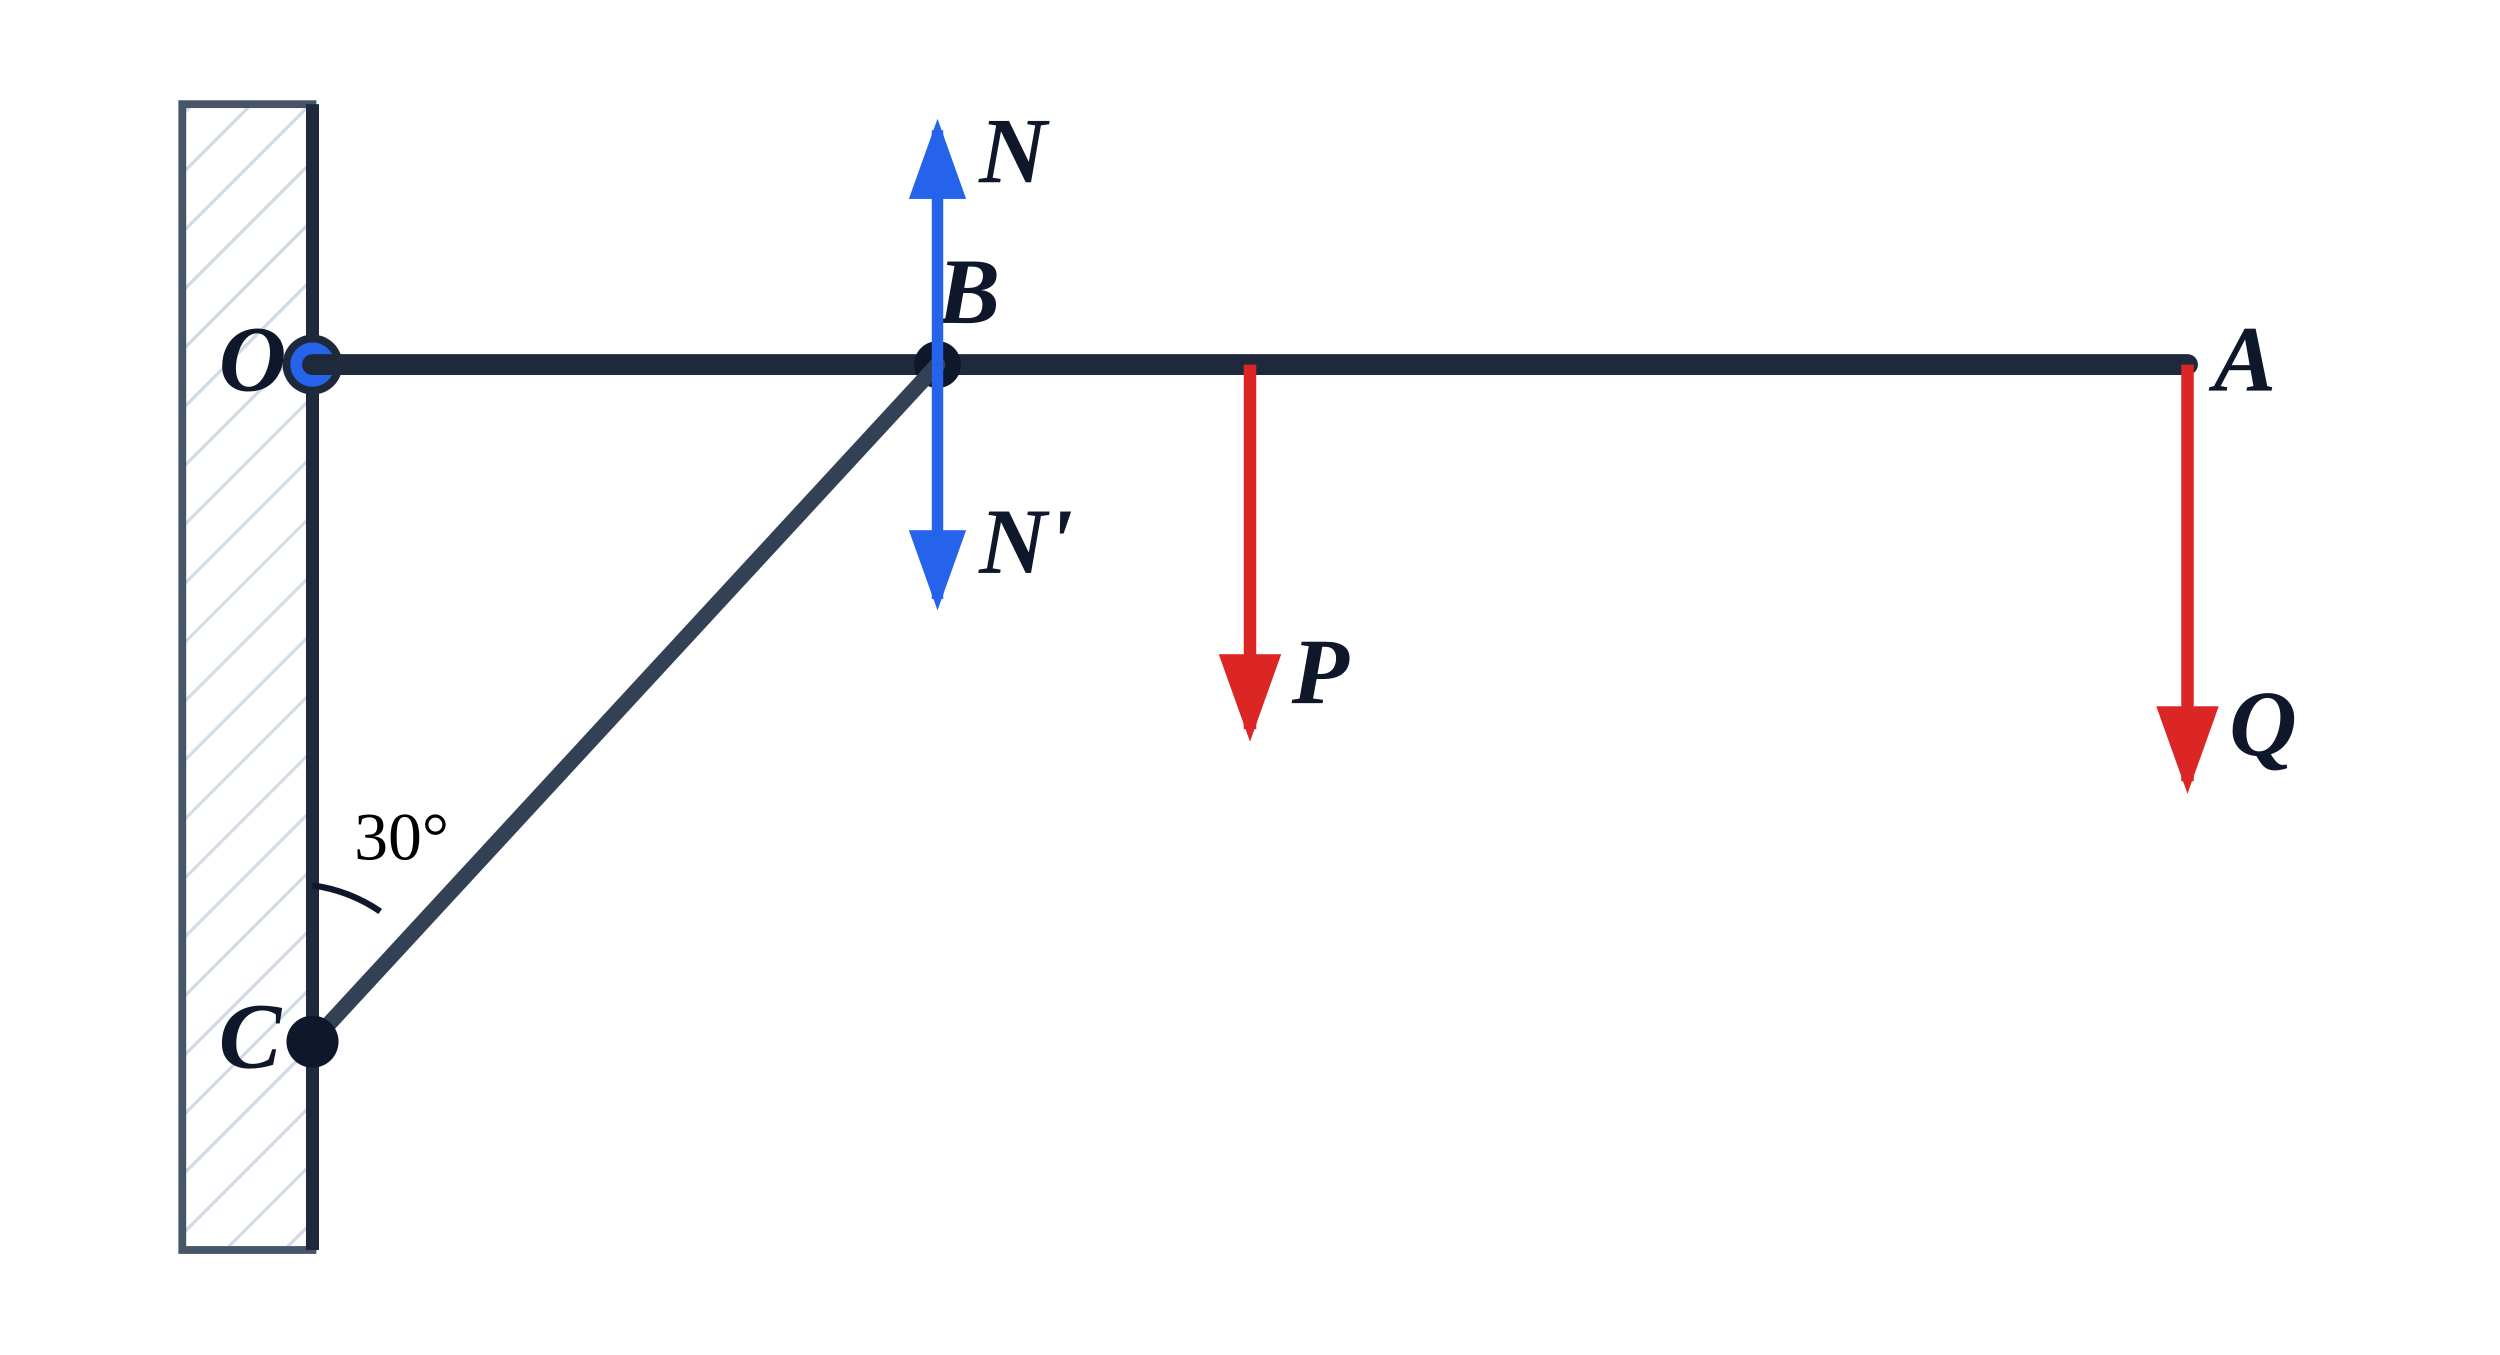
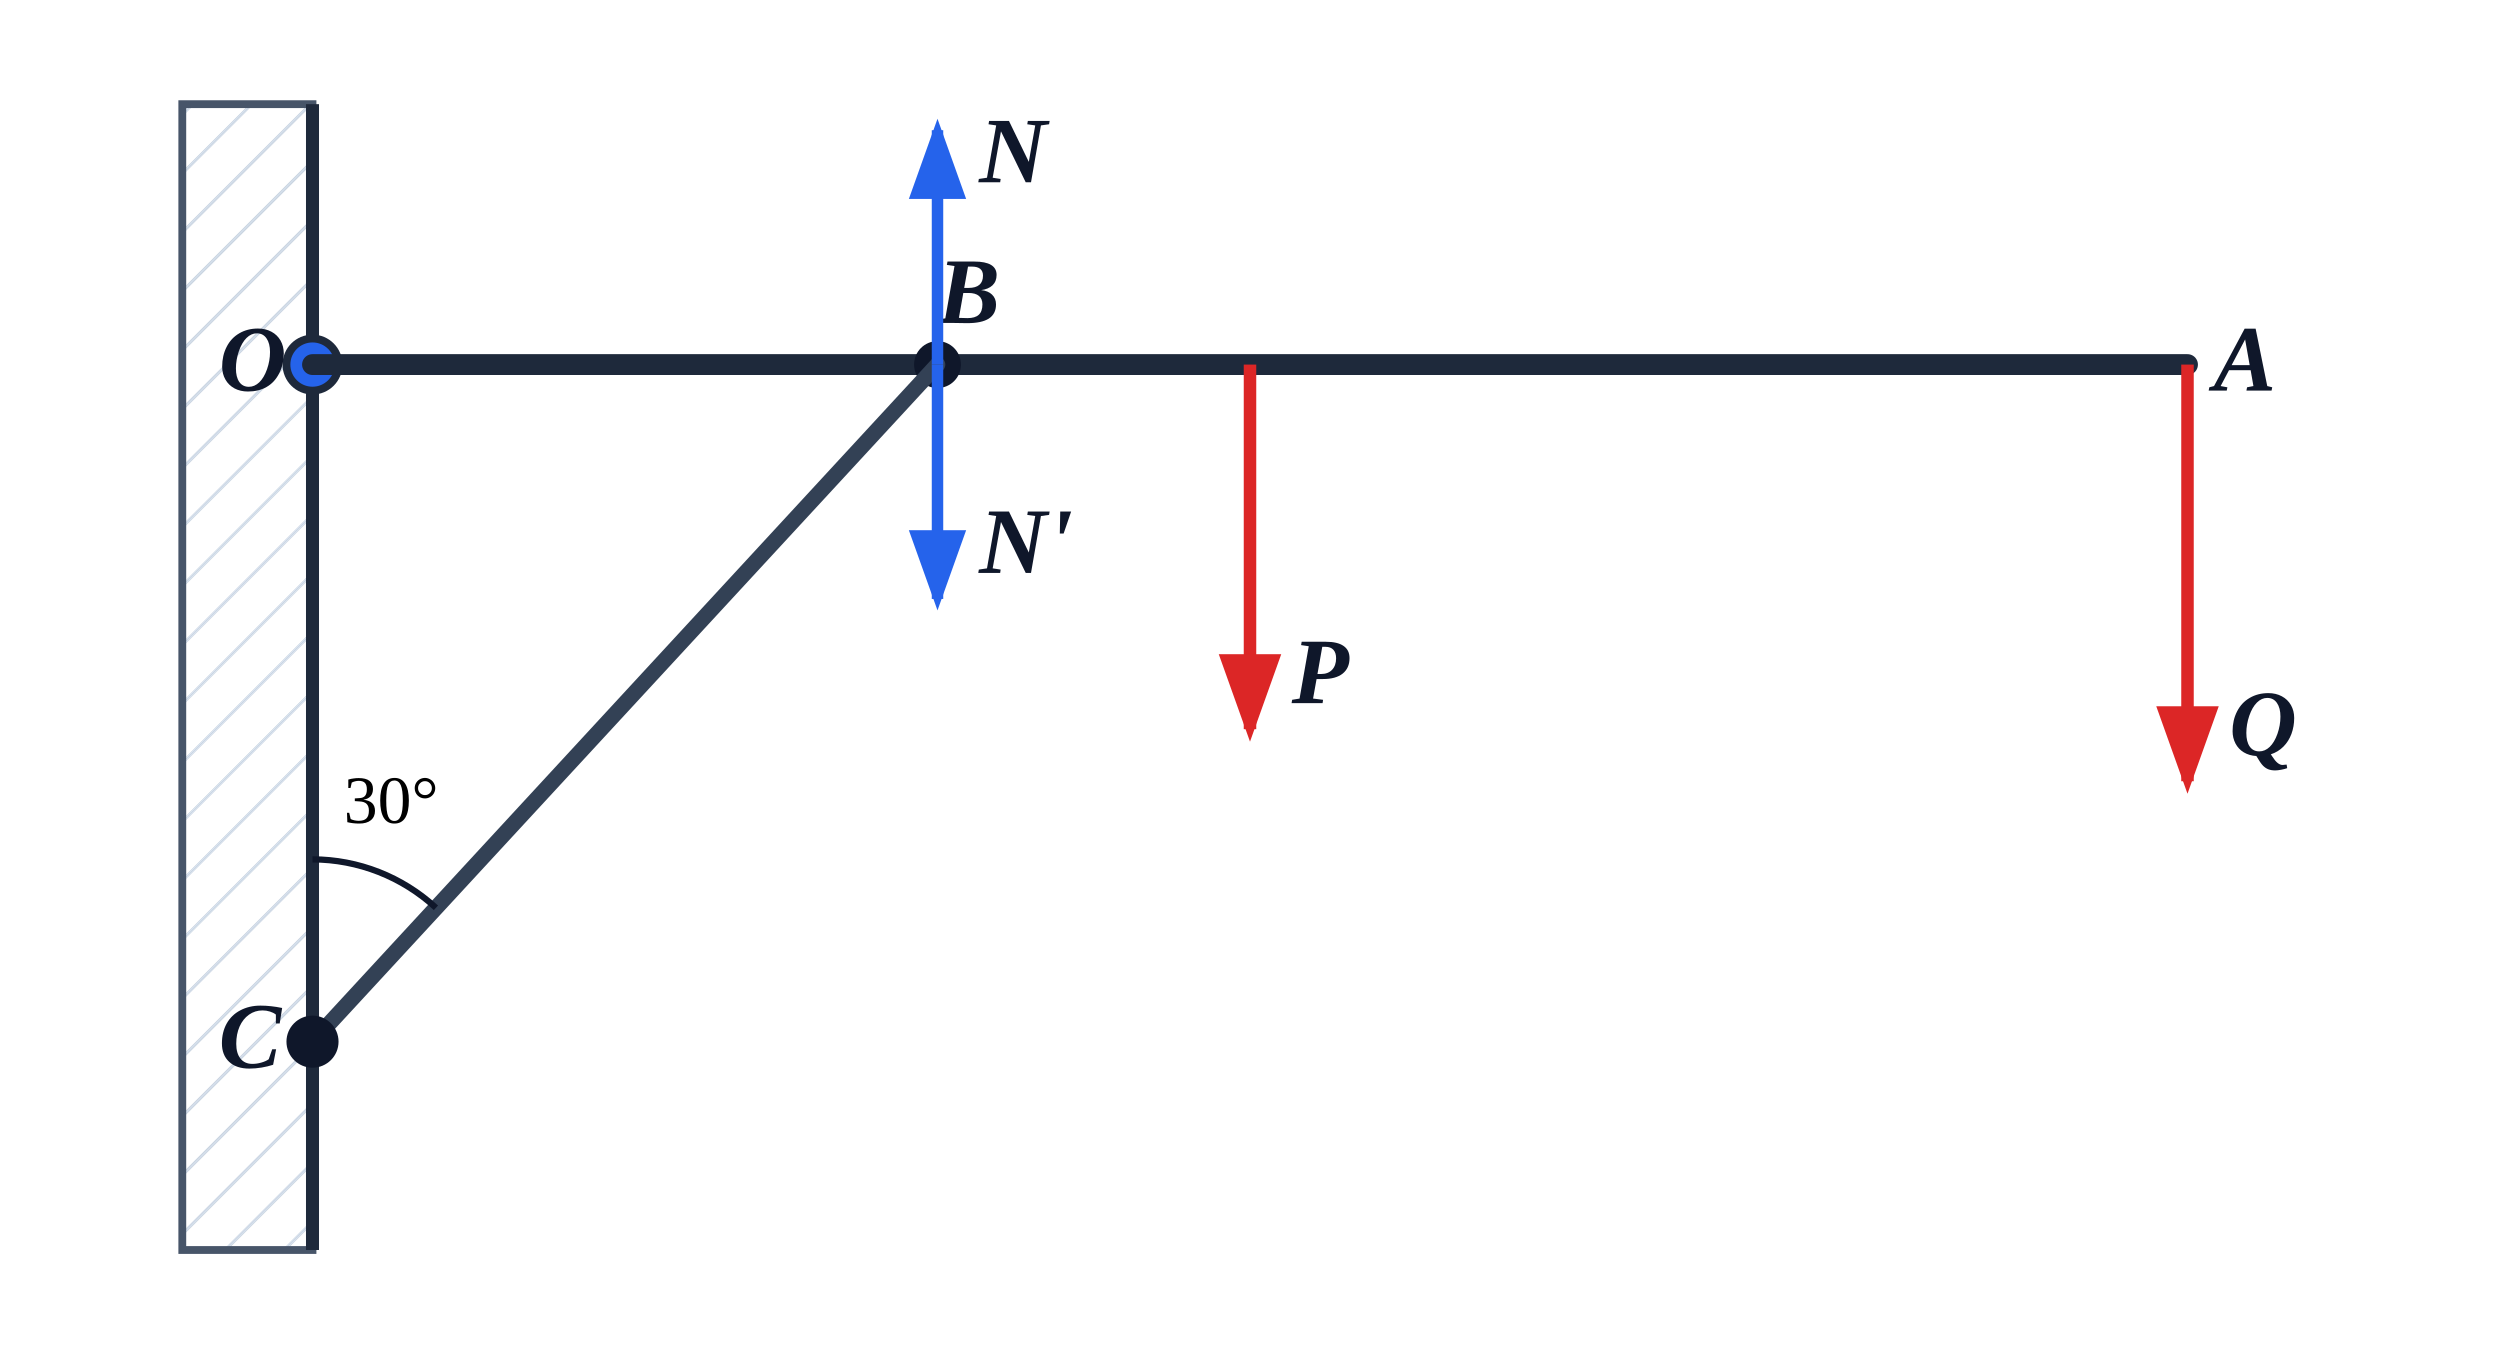
<svg xmlns="http://www.w3.org/2000/svg" viewBox="0 0 480 260" width="100%" height="auto" preserveAspectRatio="xMidYMid meet">
  <defs>
    <marker id="arr-red" markerWidth="7" markerHeight="5" refX="6" refY="2.5" orient="auto">
      <polygon points="0 0, 7 2.5, 0 5" fill="#dc2626" />
    </marker>
    <marker id="arr-blue" markerWidth="7" markerHeight="5" refX="6" refY="2.5" orient="auto">
      <polygon points="0 0, 7 2.5, 0 5" fill="#2563eb" />
    </marker>
    <pattern id="wall-hatch4" width="8" height="8" patternTransform="rotate(45 0 0)" patternUnits="userSpaceOnUse">
      <line x1="0" y1="0" x2="0" y2="8" stroke="#cbd5e1" stroke-width="1.2" />
    </pattern>
  </defs>
  <style>
    text { font-family: 'Times New Roman', serif; }
    .lbl { font-size: 16px; font-style: italic; fill: #0f172a; }
    .lbl-bold { font-size: 18px; font-style: italic; font-weight: bold; fill: #0f172a; }
    .axis { stroke: #94a3b8; stroke-width: 1.2; stroke-dasharray: 4,3; }
  </style>
  <rect x="35" y="20" width="25" height="220" fill="url(#wall-hatch4)" stroke="#475569" stroke-width="1.5" />
  <line x1="60" y1="20" x2="60" y2="240" stroke="#1e293b" stroke-width="2.5" />
  <circle cx="60" cy="70" r="5" fill="#2563eb" stroke="#1e293b" stroke-width="1.5" />
  <text x="42" y="75" class="lbl-bold">O</text>
  <line x1="60" y1="70" x2="420" y2="70" stroke="#1e293b" stroke-width="4" stroke-linecap="round" />
  <text x="425" y="75" class="lbl-bold">A</text>
  <circle cx="180" cy="70" r="4.5" fill="#0f172a" />
  <text x="180" y="62" class="lbl-bold">B</text>
  <line x1="60" y1="200" x2="180" y2="70" stroke="#334155" stroke-width="3" stroke-linecap="round" />
  <circle cx="60" cy="200" r="5" fill="#0f172a" />
  <text x="42" y="205" class="lbl-bold">C</text>
-   <path d="M 60 170 A 30 30 0 0 1 73 175" fill="none" stroke="#0f172a" stroke-width="1.2" />
-   <text x="68" y="165" font-size="13">30°</text>
+   <path d="M 60 165 A 35 35 0 0 1 83.7 174.3" fill="none" stroke="#0f172a" stroke-width="1.2" />
+   <text x="66" y="158" font-size="13">30°</text>
  <line x1="240" y1="70" x2="240" y2="140" stroke="#dc2626" stroke-width="2.4" marker-end="url(#arr-red)" />
  <text x="248" y="135" class="lbl-bold" fill="#dc2626">P</text>
  <line x1="420" y1="70" x2="420" y2="150" stroke="#dc2626" stroke-width="2.4" marker-end="url(#arr-red)" />
  <text x="428" y="145" class="lbl-bold" fill="#dc2626">Q</text>
  <line x1="180" y1="70" x2="180" y2="25" stroke="#2563eb" stroke-width="2.2" marker-end="url(#arr-blue)" />
  <text x="188" y="35" class="lbl-bold" fill="#2563eb">N</text>
  <line x1="180" y1="70" x2="180" y2="115" stroke="#2563eb" stroke-width="2.2" marker-end="url(#arr-blue)" />
  <text x="188" y="110" class="lbl-bold" fill="#2563eb">N'</text>
</svg>
